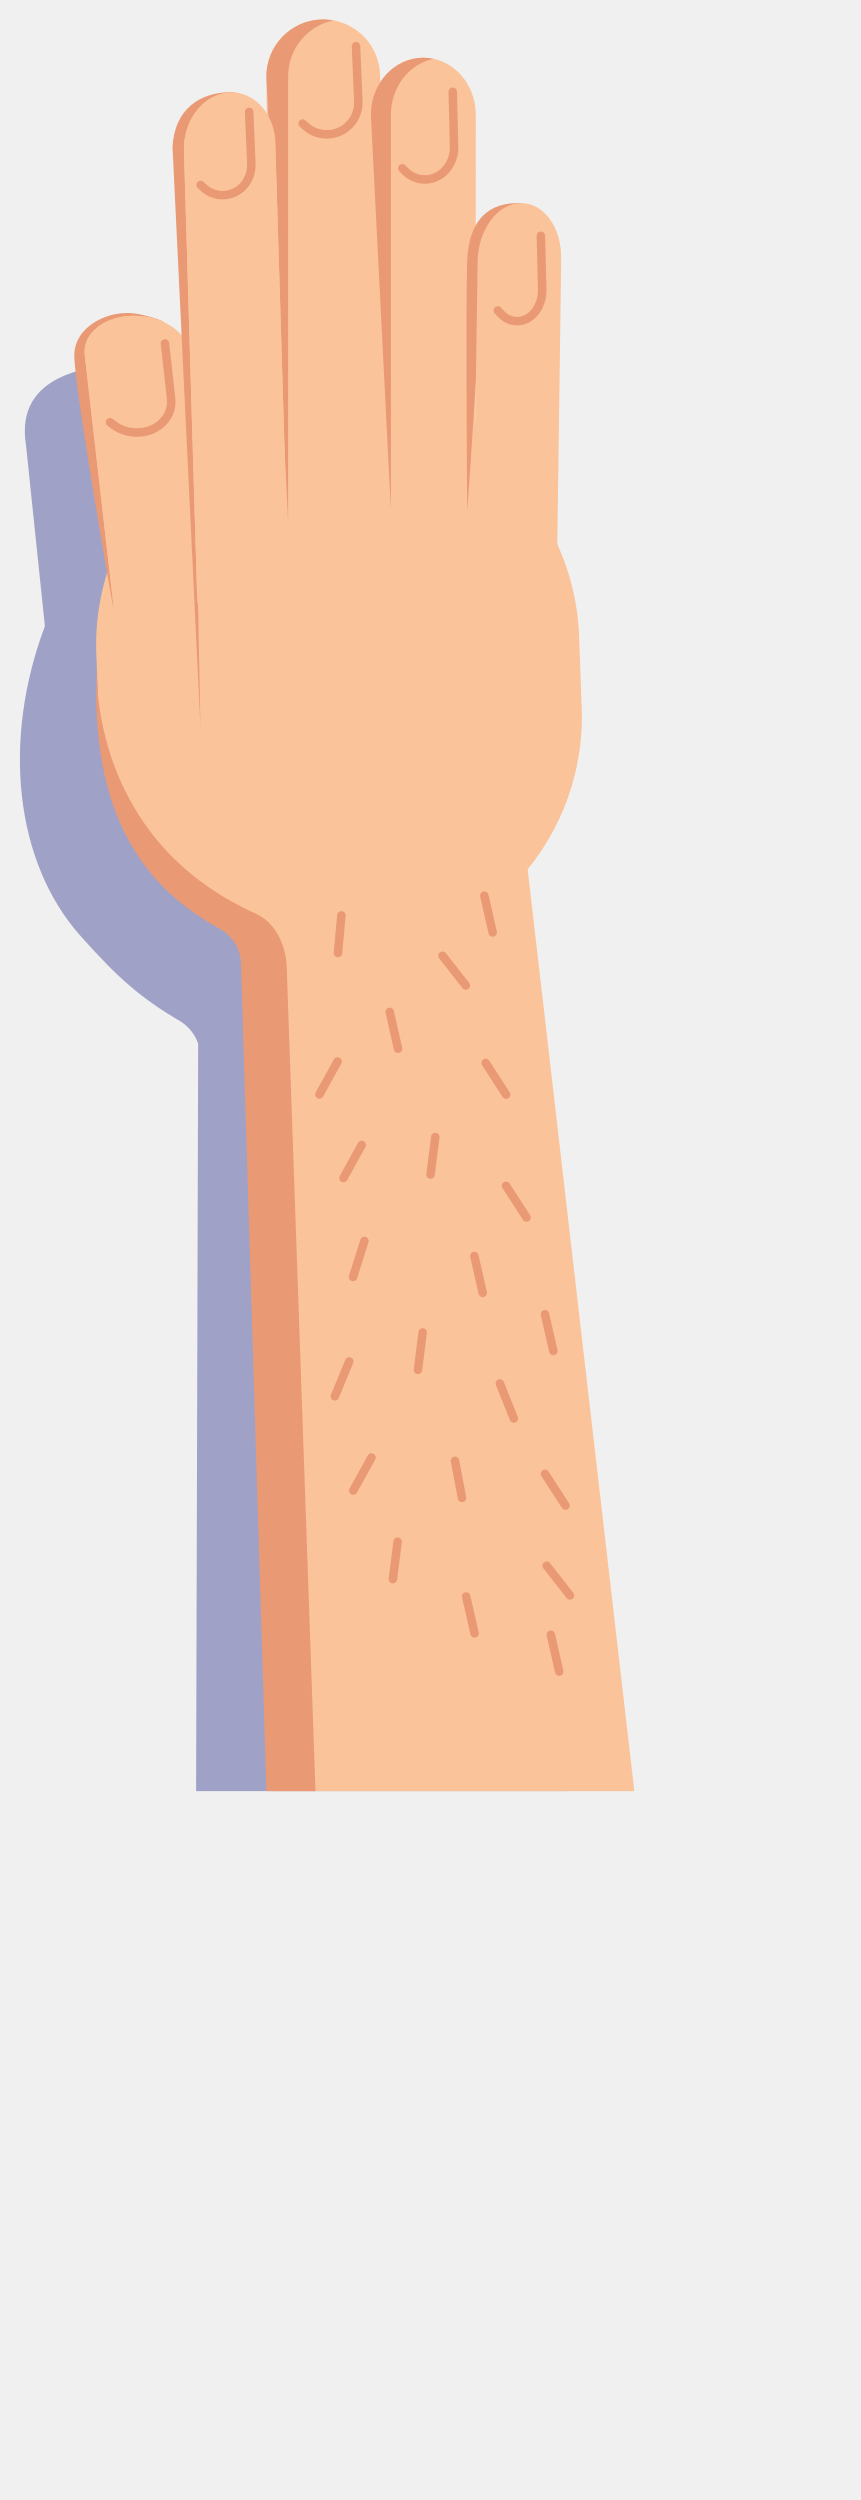
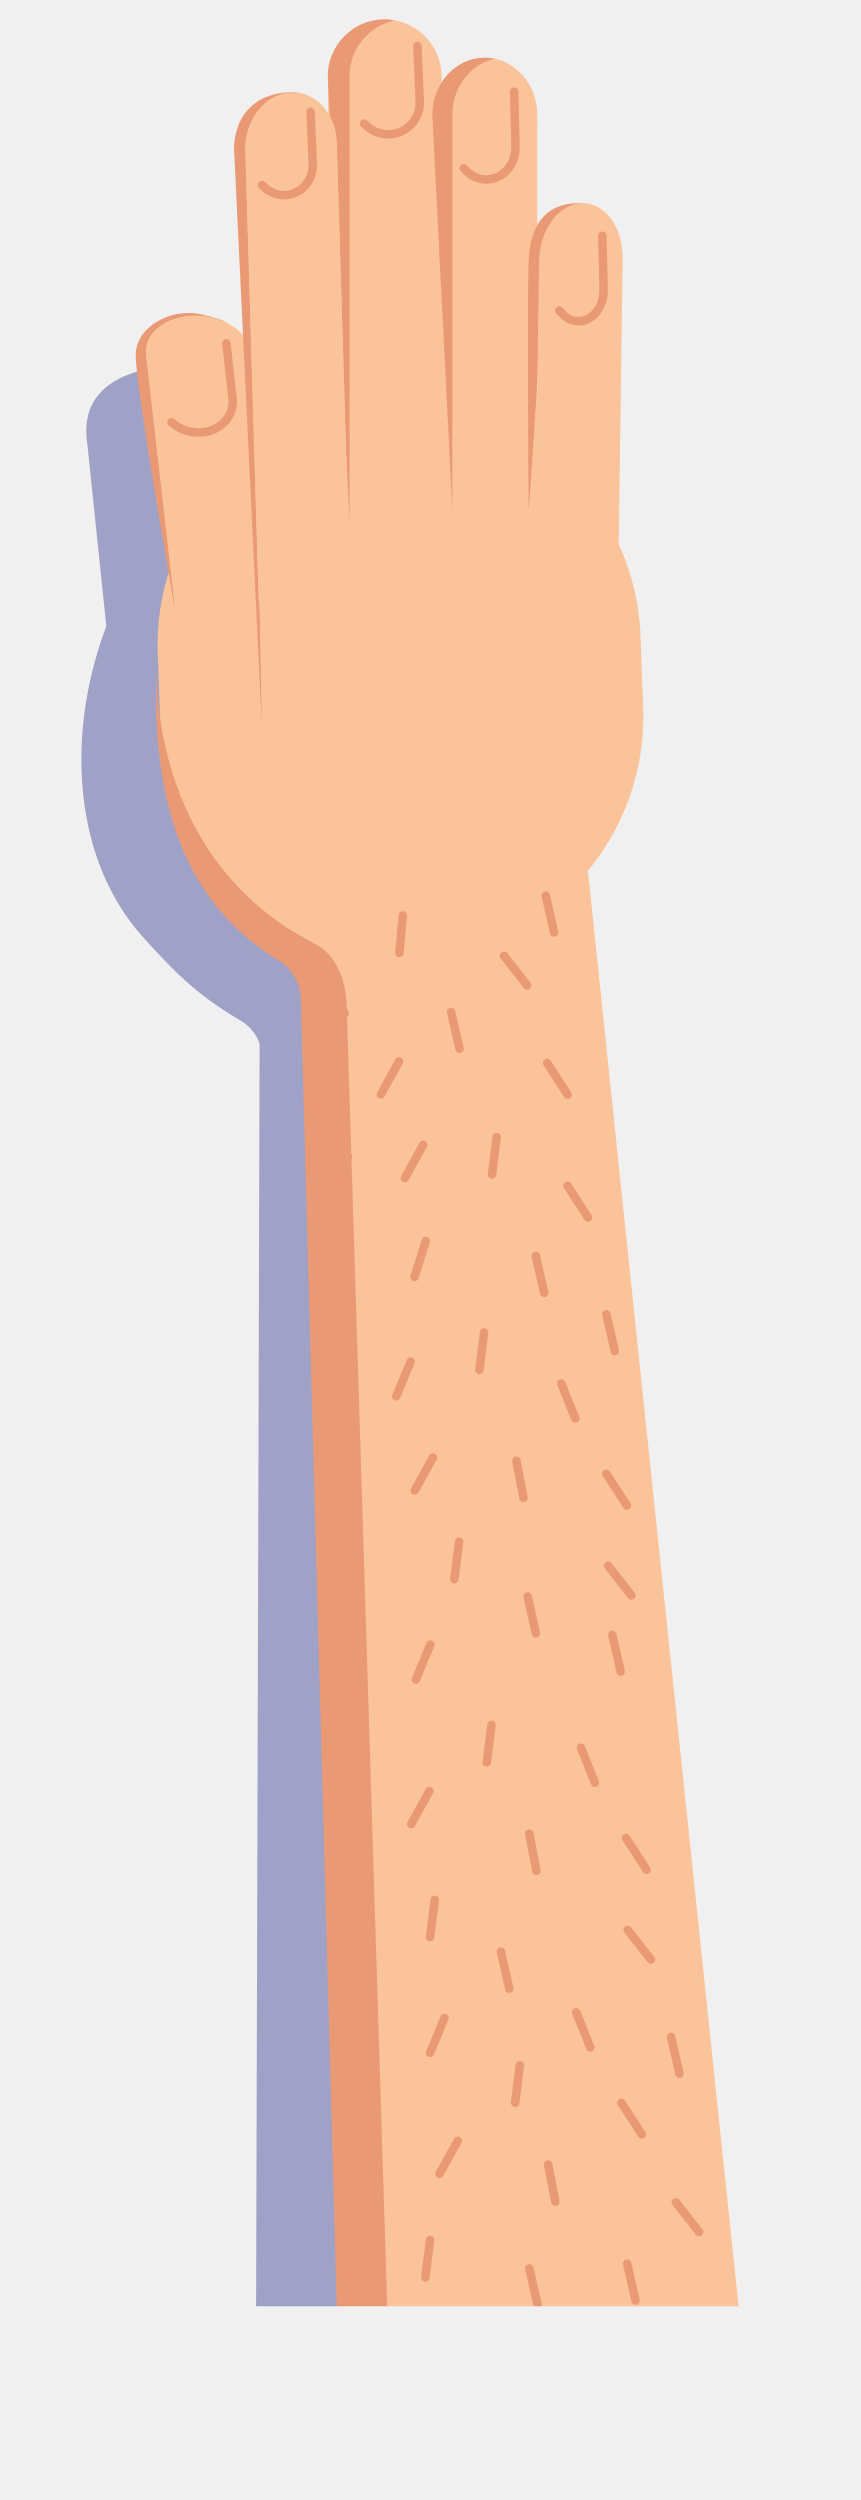
<svg xmlns="http://www.w3.org/2000/svg" width="182" height="529" viewBox="0 0 182 529" fill="none">
-   <g clip-path="url(#clip0_1_2)">
-     <path opacity="0.392" fill-rule="evenodd" clip-rule="evenodd" d="M119.018 146.401L116.543 101.42C116.169 94.635 110.516 89.394 103.784 89.448C103.584 89.449 103.383 89.455 103.182 89.466C99.448 89.672 96.181 91.471 94.005 94.167C92.818 88.289 87.594 83.968 81.479 84.02C81.28 84.021 81.08 84.027 80.879 84.038C76.128 84.3 72.134 87.142 70.18 91.126C68.099 86.51 63.348 83.403 57.981 83.67C52.188 83.96 47.502 88.087 46.256 93.463C43.952 91.09 40.735 89.622 37.207 89.61C37.205 89.61 37.201 89.61 37.201 89.61C36.975 89.609 34.5 84.5 27 77C20.005 77.347 3 78.667 5.5 94.167L9.5 132.5C0.391 156.697 3.157 182.427 17 198C25 207 29.861 211.252 38.248 216.159C39.989 217.279 41.279 218.933 41.931 220.839L41.127 512.597C42.054 530.287 73.847 543.004 91.558 542.076C91.859 542.06 92.161 542.039 92.464 542.015C92.638 542.001 92.816 541.984 92.992 541.968C93.09 541.958 93.187 541.95 93.286 541.94C103.775 540.894 119.672 535.23 124.842 527.708C123.161 528.603 121.391 529.358 119.547 529.954C126.324 523.909 130.879 516.146 130.448 507.916L106.1 205.964C106.085 205.673 106.066 205.383 106.043 205.094C114.601 195.318 94.005 186.5 119.347 168.433L119.326 152.741C119.289 151.133 119.178 149.544 119.003 147.975C119.038 147.468 119.047 146.955 119.019 146.434L119.018 146.401Z" fill="#232586" />
-     <path fill-rule="evenodd" clip-rule="evenodd" d="M74.98 202.761C103.164 201.134 124.683 176.874 123.042 148.568L122.496 133.617C120.852 105.311 96.678 83.687 68.491 85.315C40.307 86.942 18.789 111.202 20.43 139.508L20.977 154.456C22.618 182.765 46.797 204.389 74.98 202.761Z" fill="#FBC399" />
-     <path fill-rule="evenodd" clip-rule="evenodd" d="M51.075 190.07L60.455 479.052C61.927 495.876 92.484 506.949 109.239 505.483C125.993 504.017 146.422 488.484 144.95 471.659L111.748 184.762C110.276 167.936 95.501 155.485 78.746 156.951C61.992 158.416 49.603 173.244 51.075 190.07Z" fill="#FBC399" />
-     <path fill-rule="evenodd" clip-rule="evenodd" d="M54.095 193.313C58.346 195.229 60.53 200.065 60.673 204.741L69.9 468.984C71.372 485.808 109.97 496.175 126.724 494.709C131.316 494.307 135.56 492.875 139.3 490.701C134.391 498.452 118.059 504.624 108.239 505.483C91.484 506.949 60.927 495.876 59.455 479.052L50.985 203.812C50.891 200.761 49.178 198.008 46.512 196.541C31.568 188.32 18.701 173.773 20.5 140C20.5 140 17.683 176.902 54.095 193.313Z" fill="#EA9975" />
-     <path fill-rule="evenodd" clip-rule="evenodd" d="M21.062 74.796C21.062 74.796 26.051 131.194 25.389 126.532C25.389 126.532 23.914 128.342 23.913 128.336C23.913 128.336 15.454 80.733 15.727 74.866C16 69 22.5 67 22.5 67C22.5 67 25.661 65.677 29.5 66.5C36.5 68 35 69 35 69C35 69 20.496 70.686 21.062 74.796Z" fill="#EA9975" />
-     <path fill-rule="evenodd" clip-rule="evenodd" d="M57.373 115.699C57.448 122.355 62.873 127.701 69.507 127.65C76.149 127.596 81.488 122.144 81.43 115.475L81.054 72.2C81.054 72.191 80.426 16.071 80.426 16.062C80.352 9.405 74.926 4.058 68.294 4.11C61.65 4.164 56.313 9.615 56.37 16.284L57.373 115.667C57.373 115.677 57.373 115.688 57.373 115.699Z" fill="#FBC399" />
-     <path fill-rule="evenodd" clip-rule="evenodd" d="M60.971 16.236C60.971 16.236 60.971 114 60.971 110.5L56.37 16.284C56.313 9.615 61.65 4.164 68.294 4.11C69.068 4.104 69.824 4.178 70.559 4.313C65.046 5.451 60.921 10.369 60.971 16.236Z" fill="#EA9975" />
-     <path fill-rule="evenodd" clip-rule="evenodd" d="M78.321 123.683C78.318 130.338 83.268 135.739 89.391 135.755C95.522 135.767 100.509 130.371 100.528 123.701L100.65 80.426C100.65 80.417 100.678 24.296 100.678 24.287C100.681 17.629 95.731 12.228 89.609 12.213C83.477 12.2 78.491 17.597 78.472 24.266L78.321 123.651C78.321 123.66 78.321 123.671 78.321 123.683Z" fill="#FBC399" />
-     <path fill-rule="evenodd" clip-rule="evenodd" d="M82.719 24.264C82.719 24.264 82.716 114.656 82.719 108L78.472 24.266C78.491 17.597 83.477 12.2 89.609 12.213C90.323 12.214 91.021 12.296 91.698 12.439C86.596 13.521 82.736 18.397 82.719 24.264Z" fill="#EA9975" />
-     <path fill-rule="evenodd" clip-rule="evenodd" d="M102.315 55.401C102.315 55.401 98.615 114.149 98.854 107.5C98.854 107.5 98.521 64 98.854 55.217C99.188 46.435 103.5 42.604 110.5 43C109.954 42.828 111.082 43.033 110.5 43C106.305 43.858 102.538 49.54 102.315 55.401Z" fill="#EA9975" />
-     <path d="M95.799 19.409L96.078 31.041C96.115 32.317 95.817 33.577 95.219 34.676C93.205 38.38 88.557 39.105 85.673 36.165L85.134 35.615" stroke="#EA9975" stroke-width="1.8" stroke-linecap="round" />
-     <path fill-rule="evenodd" clip-rule="evenodd" d="M99.637 154.271C99.547 160.898 103.417 166.143 108.292 165.994C113.174 165.842 117.216 160.334 117.319 153.692L117.987 110.598C117.987 110.589 118.749 54.706 118.75 54.697C118.84 48.067 114.97 42.822 110.095 42.972C105.213 43.124 101.172 48.632 101.068 55.273L99.637 154.239C99.637 154.248 99.637 154.26 99.637 154.271Z" fill="#FBC399" />
-     <path d="M114.449 49.889L114.731 61.192C114.767 62.432 114.516 63.658 114.006 64.729C112.29 68.338 108.301 69.065 105.814 66.221L105.349 65.69" stroke="#EA9975" stroke-width="1.8" stroke-linecap="round" />
-     <path d="M75.33 9.769L75.819 21.396C75.878 22.671 75.576 23.936 74.946 25.044C72.823 28.779 67.8 29.576 64.629 26.681L64.036 26.139" stroke="#EA9975" stroke-width="1.8" stroke-linecap="round" />
-     <path d="M93.642 202.243L98.561 208.53" stroke="#EA9975" stroke-width="1.8" stroke-linecap="round" />
-     <path d="M72.236 193.7L71.512 201.659" stroke="#EA9975" stroke-width="1.8" stroke-linecap="round" />
-     <path d="M82.461 214.117L84.23 221.911" stroke="#EA9975" stroke-width="1.8" stroke-linecap="round" />
-     <path d="M102.481 189.516L104.251 197.309" stroke="#EA9975" stroke-width="1.8" stroke-linecap="round" />
-     <path d="M100.376 265.777L102.145 273.572" stroke="#EA9975" stroke-width="1.8" stroke-linecap="round" />
-     <path d="M98.643 337.813L100.412 345.607" stroke="#EA9975" stroke-width="1.8" stroke-linecap="round" />
-     <path d="M105.772 292.741L108.736 300.161" stroke="#EA9975" stroke-width="1.8" stroke-linecap="round" />
-     <path d="M115.315 278.086L117.085 285.88" stroke="#EA9975" stroke-width="1.8" stroke-linecap="round" />
-     <path d="M92.106 240.603L91.104 248.531" stroke="#EA9975" stroke-width="1.8" stroke-linecap="round" />
-     <path d="M89.44 281.938L88.438 289.867" stroke="#EA9975" stroke-width="1.8" stroke-linecap="round" />
-     <path d="M84.137 326.22L83.135 334.148" stroke="#EA9975" stroke-width="1.8" stroke-linecap="round" />
-     <path d="M96.27 309.102L97.765 316.953" stroke="#EA9975" stroke-width="1.8" stroke-linecap="round" />
-     <path d="M71.438 224.598L67.584 231.589" stroke="#EA9975" stroke-width="1.8" stroke-linecap="round" />
-     <path d="M59.934 214.328L56.08 221.318" stroke="#EA9975" stroke-width="1.8" stroke-linecap="round" />
-     <path d="M77.108 262.59L74.704 270.207" stroke="#EA9975" stroke-width="1.8" stroke-linecap="round" />
-     <path d="M73.905 288.088L70.849 295.465" stroke="#EA9975" stroke-width="1.8" stroke-linecap="round" />
-     <path d="M76.534 242.275L72.68 249.265" stroke="#EA9975" stroke-width="1.8" stroke-linecap="round" />
-     <path d="M78.603 308.413L74.749 315.403" stroke="#EA9975" stroke-width="1.8" stroke-linecap="round" />
-     <path d="M62.533 314.633L58.679 321.624" stroke="#EA9975" stroke-width="1.8" stroke-linecap="round" />
-     <path d="M60.654 244.8L54.383 249.719" stroke="#EA9975" stroke-width="1.8" stroke-linecap="round" />
-     <path d="M102.765 224.926L107.106 231.629" stroke="#EA9975" stroke-width="1.8" stroke-linecap="round" />
-     <path d="M107.075 250.92L111.416 257.622" stroke="#EA9975" stroke-width="1.8" stroke-linecap="round" />
-     <path d="M115.319 311.876L119.66 318.579" stroke="#EA9975" stroke-width="1.8" stroke-linecap="round" />
-     <path d="M115.678 331.301L120.597 337.588" stroke="#EA9975" stroke-width="1.8" stroke-linecap="round" />
-     <path d="M116.561 345.921L118.33 353.715" stroke="#EA9975" stroke-width="1.8" stroke-linecap="round" />
-     <path fill-rule="evenodd" clip-rule="evenodd" d="M25.564 141.777C26.082 146.241 31.449 149.773 37.567 149.672C43.693 149.57 48.251 145.86 47.747 141.387L44.478 112.363C44.478 112.357 40.109 74.72 40.108 74.714C39.59 70.249 34.222 66.716 28.106 66.818C21.979 66.92 17.422 70.63 17.925 75.103L25.561 141.756C25.562 141.762 25.563 141.77 25.564 141.777Z" fill="#FBC399" />
-     <path fill-rule="evenodd" clip-rule="evenodd" d="M25.564 141.777C26.082 146.241 31.449 149.773 37.567 149.672C43.693 149.57 48.251 145.86 47.747 141.387L44.478 112.363C44.478 112.357 40.109 74.72 40.108 74.714C39.59 70.249 34.222 66.716 28.106 66.818C21.979 66.92 17.422 70.63 17.925 75.103L25.561 141.756C25.562 141.762 25.563 141.77 25.564 141.777Z" fill="#FBC399" />
-     <path fill-rule="evenodd" clip-rule="evenodd" d="M40.077 32.094C40.077 32.094 42.515 161.19 42.449 154.528L36.5 31C37 23 42.382 19.464 49 19.5C49.771 19.505 52.5 20 49.642 20.292C44.149 21.355 40.034 26.222 40.077 32.094Z" fill="#EA9975" />
-     <path fill-rule="evenodd" clip-rule="evenodd" d="M41.705 126.065C41.897 132.37 46.361 137.115 51.688 136.669C57.023 136.22 61.203 130.732 61.024 124.412L59.864 83.403C59.863 83.395 58.245 30.223 58.245 30.214C58.053 23.907 53.588 19.162 48.262 19.608C42.926 20.057 38.747 25.545 38.925 31.865L41.703 126.034C41.704 126.043 41.704 126.054 41.705 126.065Z" fill="#FBC399" />
-     <path fill-rule="evenodd" clip-rule="evenodd" d="M41.705 126.065C41.897 132.37 46.361 137.115 51.688 136.669C57.023 136.22 61.203 130.732 61.024 124.412L59.864 83.403C59.863 83.395 58.245 30.223 58.245 30.214C58.053 23.907 53.588 19.162 48.262 19.608C42.926 20.057 38.747 25.545 38.925 31.865L41.703 126.034C41.704 126.043 41.704 126.054 41.705 126.065Z" fill="#FBC399" />
-     <path d="M34.902 72.666L36.2 84.314C36.35 85.59 36.092 86.866 35.456 87.992C33.315 91.788 27.729 92.706 23.983 89.879L23.282 89.35" stroke="#EA9975" stroke-width="1.8" stroke-linecap="round" />
-     <path d="M52.722 23.672L53.182 34.649C53.239 35.852 52.965 37.047 52.393 38.093C50.464 41.623 45.89 42.383 42.997 39.654L42.457 39.144" stroke="#EA9975" stroke-width="1.8" stroke-linecap="round" />
+   <mask id="mask0_1_66" style="mask-type:luminance" maskUnits="userSpaceOnUse" x="13" y="0" width="155" height="488">
+     <path d="M168 0H13V488H168V0Z" fill="white" />
+   </mask>
+   <g mask="url(#mask0_1_66)">
+     <path opacity="0.392" fill-rule="evenodd" clip-rule="evenodd" d="M132.018 146.401L129.543 101.42C129.169 94.635 123.516 89.394 116.784 89.448C116.584 89.449 116.383 89.455 116.182 89.466C112.448 89.672 109.182 91.471 107.005 94.167C105.818 88.289 100.594 83.968 94.479 84.02C94.28 84.021 94.08 84.027 93.879 84.038C89.128 84.3 85.134 87.142 83.18 91.126C81.099 86.51 76.348 83.403 70.981 83.67C65.188 83.96 60.502 88.087 59.256 93.463C56.952 91.09 53.735 89.622 50.207 89.61C50.205 89.61 50.201 89.61 50.201 89.61C49.975 89.609 47.5 84.5 40 77C33.005 77.347 16 78.667 18.5 94.167L22.5 132.5C13.391 156.697 16.157 182.427 30 198C38 207 42.861 211.252 51.248 216.159C52.989 217.279 54.279 218.933 54.931 220.839L54.127 512.597C55.054 530.287 86.847 543.004 104.558 542.076C104.859 542.06 105.161 542.039 105.464 542.015C105.638 542.001 105.816 541.984 105.992 541.968C106.09 541.958 106.187 541.95 106.286 541.94C116.775 540.894 132.672 535.23 137.842 527.708C136.161 528.603 134.391 529.358 132.547 529.954C139.324 523.909 143.879 516.146 143.448 507.916L119.1 205.964C119.085 205.673 119.066 205.383 119.043 205.094C127.601 195.318 107.005 186.5 132.347 168.433L132.326 152.741C132.289 151.133 132.178 149.544 132.003 147.975C132.038 147.468 132.047 146.955 132.019 146.434L132.018 146.401Z" fill="#232586" />
+     <path fill-rule="evenodd" clip-rule="evenodd" d="M87.98 202.761C116.164 201.134 137.683 176.874 136.042 148.568L135.496 133.617C133.852 105.311 109.678 83.687 81.491 85.315C53.307 86.942 31.789 111.202 33.43 139.508L33.977 154.456C35.618 182.765 59.797 204.389 87.98 202.761Z" fill="#FBC399" />
+     <path fill-rule="evenodd" clip-rule="evenodd" d="M64.119 193.593L73.491 511.757C74.962 530.28 105.497 542.471 122.24 540.857C138.982 539.243 159.396 522.141 157.925 503.617L124.747 187.749C123.276 169.223 108.512 155.515 91.769 157.129C75.027 158.742 62.648 175.067 64.119 193.593Z" fill="#FBC399" />
+     <path fill-rule="evenodd" clip-rule="evenodd" d="M64.119 193.974L73.491 515.452C74.962 534.168 105.497 546.486 122.24 544.855C138.982 543.225 159.396 525.945 157.925 507.228L124.747 188.069C123.276 169.351 108.512 155.5 91.769 157.13C75.027 158.76 62.648 175.256 64.119 193.974Z" fill="#FBC399" />
+     <path fill-rule="evenodd" clip-rule="evenodd" d="M66.773 199.785C71.025 201.934 73.209 207.357 73.353 212.601L82.582 508.924C84.055 527.791 122.662 539.416 139.421 537.772C144.014 537.321 148.259 535.716 152 533.278C147.09 541.97 130.753 548.891 120.931 549.854C104.171 551.498 73.606 539.081 72.134 520.214L63.661 211.559C63.568 208.138 61.854 205.05 59.187 203.405C44.239 194.186 31.369 177.873 33.169 140C33.169 140 30.351 181.382 66.773 199.785Z" fill="#EA9975" />
+     <path fill-rule="evenodd" clip-rule="evenodd" d="M34.062 74.796C34.062 74.796 39.051 131.194 38.389 126.532C38.389 126.532 36.914 128.342 36.913 128.336C36.913 128.336 28.454 80.733 28.727 74.866C29 69 35.5 67 35.5 67C35.5 67 38.661 65.677 42.5 66.5C49.5 68 48 69 48 69C48 69 33.496 70.686 34.062 74.796Z" fill="#EA9975" />
+     <path fill-rule="evenodd" clip-rule="evenodd" d="M70.373 115.699C70.448 122.355 75.873 127.701 82.507 127.65C89.149 127.596 94.488 122.144 94.43 115.475L94.054 72.2C94.054 72.191 93.426 16.071 93.426 16.062C93.352 9.405 87.926 4.058 81.294 4.11C74.65 4.164 69.313 9.615 69.37 16.284L70.373 115.667C70.373 115.677 70.373 115.688 70.373 115.699Z" fill="#FBC399" />
+     <path fill-rule="evenodd" clip-rule="evenodd" d="M73.972 16.236C73.972 16.236 73.972 114 73.972 110.5L69.37 16.284C69.313 9.615 74.65 4.164 81.294 4.11C82.068 4.104 82.824 4.178 83.559 4.313C78.046 5.451 73.921 10.369 73.972 16.236Z" fill="#EA9975" />
+     <path fill-rule="evenodd" clip-rule="evenodd" d="M91.321 123.683C91.318 130.338 96.268 135.739 102.391 135.755C108.522 135.767 113.509 130.371 113.528 123.701L113.65 80.426C113.65 80.417 113.678 24.296 113.678 24.287C113.681 17.629 108.732 12.228 102.609 12.213C96.477 12.2 91.491 17.597 91.472 24.266L91.321 123.651C91.321 123.66 91.321 123.671 91.321 123.683Z" fill="#FBC399" />
+     <path fill-rule="evenodd" clip-rule="evenodd" d="M95.719 24.264C95.719 24.264 95.716 114.656 95.719 108L91.472 24.266C91.491 17.597 96.477 12.2 102.609 12.213C103.323 12.214 104.021 12.296 104.698 12.439C99.596 13.521 95.736 18.397 95.719 24.264Z" fill="#EA9975" />
+     <path fill-rule="evenodd" clip-rule="evenodd" d="M115.315 55.401C115.315 55.401 111.615 114.149 111.854 107.5C111.854 107.5 111.521 64 111.854 55.217C112.188 46.435 116.5 42.604 123.5 43C124.082 43.033 122.954 42.828 123.5 43C119.305 43.858 115.538 49.54 115.315 55.401Z" fill="#EA9975" />
+     <path d="M108.799 19.409L109.078 31.041C109.115 32.317 108.817 33.577 108.219 34.676C106.205 38.38 101.557 39.105 98.673 36.165L98.134 35.615" stroke="#EA9975" stroke-width="1.8" stroke-linecap="round" />
+     <path fill-rule="evenodd" clip-rule="evenodd" d="M112.637 154.271C112.547 160.898 116.417 166.143 121.292 165.994C126.174 165.842 130.216 160.334 130.319 153.692L130.987 110.598C130.987 110.589 131.749 54.706 131.75 54.697C131.84 48.067 127.97 42.822 123.095 42.972C118.213 43.124 114.172 48.632 114.068 55.273L112.637 154.239C112.637 154.248 112.637 154.26 112.637 154.271Z" fill="#FBC399" />
+     <path d="M127.449 49.889L127.731 61.192C127.767 62.432 127.516 63.658 127.006 64.729C125.29 68.338 121.301 69.065 118.814 66.221L118.349 65.69" stroke="#EA9975" stroke-width="1.8" stroke-linecap="round" />
+     <path d="M88.33 9.769L88.819 21.396C88.878 22.671 88.576 23.936 87.946 25.044C85.823 28.779 80.8 29.576 77.629 26.681L77.036 26.139" stroke="#EA9975" stroke-width="1.8" stroke-linecap="round" />
+     <path d="M106.642 202.243L111.561 208.53" stroke="#EA9975" stroke-width="1.8" stroke-linecap="round" />
+     <path d="M85.236 193.7L84.512 201.659" stroke="#EA9975" stroke-width="1.8" stroke-linecap="round" />
+     <path d="M95.461 214.117L97.23 221.911" stroke="#EA9975" stroke-width="1.8" stroke-linecap="round" />
+     <path d="M115.481 189.516L117.251 197.309" stroke="#EA9975" stroke-width="1.8" stroke-linecap="round" />
+     <path d="M113.376 265.777L115.145 273.572" stroke="#EA9975" stroke-width="1.8" stroke-linecap="round" />
+     <path d="M111.643 337.813L113.412 345.607" stroke="#EA9975" stroke-width="1.8" stroke-linecap="round" />
+     <path d="M118.772 292.741L121.736 300.161" stroke="#EA9975" stroke-width="1.8" stroke-linecap="round" />
+     <path d="M128.315 278.086L130.085 285.88" stroke="#EA9975" stroke-width="1.8" stroke-linecap="round" />
+     <path d="M105.106 240.603L104.104 248.531" stroke="#EA9975" stroke-width="1.8" stroke-linecap="round" />
+     <path d="M102.44 281.938L101.438 289.867" stroke="#EA9975" stroke-width="1.8" stroke-linecap="round" />
+     <path d="M97.137 326.22L96.135 334.148" stroke="#EA9975" stroke-width="1.8" stroke-linecap="round" />
+     <path d="M109.271 309.102L110.765 316.953" stroke="#EA9975" stroke-width="1.8" stroke-linecap="round" />
+     <path d="M84.438 224.598L80.584 231.589" stroke="#EA9975" stroke-width="1.8" stroke-linecap="round" />
+     <path d="M72.934 214.328L69.08 221.318" stroke="#EA9975" stroke-width="1.8" stroke-linecap="round" />
+     <path d="M90.108 262.59L87.704 270.207" stroke="#EA9975" stroke-width="1.8" stroke-linecap="round" />
+     <path d="M86.905 288.088L83.849 295.465" stroke="#EA9975" stroke-width="1.8" stroke-linecap="round" />
+     <path d="M89.534 242.275L85.68 249.265" stroke="#EA9975" stroke-width="1.8" stroke-linecap="round" />
+     <path d="M91.603 308.413L87.749 315.403" stroke="#EA9975" stroke-width="1.8" stroke-linecap="round" />
+     <path d="M75.533 314.633L71.679 321.624" stroke="#EA9975" stroke-width="1.8" stroke-linecap="round" />
+     <path d="M73.653 244.8L67.383 249.719" stroke="#EA9975" stroke-width="1.8" stroke-linecap="round" />
+     <path d="M115.765 224.926L120.106 231.629" stroke="#EA9975" stroke-width="1.8" stroke-linecap="round" />
+     <path d="M120.075 250.92L124.416 257.622" stroke="#EA9975" stroke-width="1.8" stroke-linecap="round" />
+     <path d="M128.319 311.876L132.66 318.579" stroke="#EA9975" stroke-width="1.8" stroke-linecap="round" />
+     <path d="M128.678 331.301L133.597 337.588" stroke="#EA9975" stroke-width="1.8" stroke-linecap="round" />
+     <path d="M129.561 345.921L131.33 353.715" stroke="#EA9975" stroke-width="1.8" stroke-linecap="round" />
+     <path d="M106 413L107.769 420.794" stroke="#EA9975" stroke-width="1.8" stroke-linecap="round" />
+     <path d="M122.923 369.803L125.887 377.223" stroke="#EA9975" stroke-width="1.8" stroke-linecap="round" />
+     <path d="M104.003 365L103 372.929" stroke="#EA9975" stroke-width="1.8" stroke-linecap="round" />
+     <path d="M92.003 402L91 409.928" stroke="#EA9975" stroke-width="1.8" stroke-linecap="round" />
+     <path d="M112 388L113.495 395.851" stroke="#EA9975" stroke-width="1.8" stroke-linecap="round" />
+     <path d="M91.056 348L88 355.377" stroke="#EA9975" stroke-width="1.8" stroke-linecap="round" />
+     <path d="M90.854 379L87 385.99" stroke="#EA9975" stroke-width="1.8" stroke-linecap="round" />
+     <path d="M132.47 388.938L136.811 395.641" stroke="#EA9975" stroke-width="1.8" stroke-linecap="round" />
+     <path d="M132.829 408.363L137.748 414.65" stroke="#EA9975" stroke-width="1.8" stroke-linecap="round" />
+     <path d="M142 431L143.769 438.794" stroke="#EA9975" stroke-width="1.8" stroke-linecap="round" />
+     <path d="M112 480L113.769 487.794" stroke="#EA9975" stroke-width="1.8" stroke-linecap="round" />
+     <path d="M121.923 425.803L124.887 433.223" stroke="#EA9975" stroke-width="1.8" stroke-linecap="round" />
+     <path d="M110.003 437L109 444.929" stroke="#EA9975" stroke-width="1.8" stroke-linecap="round" />
+     <path d="M91.003 474L90 481.928" stroke="#EA9975" stroke-width="1.8" stroke-linecap="round" />
+     <path d="M116 458L117.495 465.851" stroke="#EA9975" stroke-width="1.8" stroke-linecap="round" />
+     <path d="M94.056 427L91 434.377" stroke="#EA9975" stroke-width="1.8" stroke-linecap="round" />
+     <path d="M96.854 453L93 459.99" stroke="#EA9975" stroke-width="1.8" stroke-linecap="round" />
+     <path d="M131.47 444.938L135.811 451.641" stroke="#EA9975" stroke-width="1.8" stroke-linecap="round" />
+     <path d="M143 466L147.919 472.287" stroke="#EA9975" stroke-width="1.8" stroke-linecap="round" />
+     <path d="M132.712 478.983L134.481 486.777" stroke="#EA9975" stroke-width="1.8" stroke-linecap="round" />
+     <path fill-rule="evenodd" clip-rule="evenodd" d="M38.564 141.777C39.082 146.241 44.449 149.773 50.567 149.672C56.693 149.57 61.251 145.86 60.747 141.387L57.478 112.363C57.478 112.357 53.109 74.72 53.108 74.714C52.59 70.249 47.222 66.716 41.106 66.818C34.979 66.92 30.422 70.63 30.925 75.103L38.561 141.756C38.562 141.762 38.563 141.77 38.564 141.777Z" fill="#FBC399" />
+     <path fill-rule="evenodd" clip-rule="evenodd" d="M38.564 141.777C39.082 146.241 44.449 149.773 50.567 149.672C56.693 149.57 61.251 145.86 60.747 141.387L57.478 112.363C57.478 112.357 53.109 74.72 53.108 74.714C52.59 70.249 47.222 66.716 41.106 66.818C34.979 66.92 30.422 70.63 30.925 75.103L38.561 141.756C38.562 141.762 38.563 141.77 38.564 141.777Z" fill="#FBC399" />
+     <path fill-rule="evenodd" clip-rule="evenodd" d="M53.077 32.094C53.077 32.094 55.515 161.19 55.449 154.528L49.5 31C50 23 55.382 19.464 62 19.5C62.771 19.505 65.5 20 62.642 20.292C57.149 21.355 53.034 26.222 53.077 32.094Z" fill="#EA9975" />
+     <path fill-rule="evenodd" clip-rule="evenodd" d="M54.705 126.065C54.897 132.37 59.361 137.115 64.688 136.669C70.023 136.22 74.203 130.732 74.024 124.412L72.864 83.403C72.863 83.395 71.245 30.223 71.245 30.214C71.052 23.907 66.588 19.162 61.262 19.608C55.926 20.057 51.747 25.545 51.925 31.865L54.703 126.034C54.704 126.043 54.704 126.054 54.705 126.065Z" fill="#FBC399" />
+     <path fill-rule="evenodd" clip-rule="evenodd" d="M54.705 126.065C54.897 132.37 59.361 137.115 64.688 136.669C70.023 136.22 74.203 130.732 74.024 124.412L72.864 83.403C72.863 83.395 71.245 30.223 71.245 30.214C71.052 23.907 66.588 19.162 61.262 19.608C55.926 20.057 51.747 25.545 51.925 31.865L54.703 126.034C54.704 126.043 54.704 126.054 54.705 126.065Z" fill="#FBC399" />
+     <path d="M47.902 72.666L49.2 84.314C49.35 85.59 49.092 86.866 48.456 87.992C46.315 91.788 40.729 92.706 36.983 89.879L36.282 89.35" stroke="#EA9975" stroke-width="1.8" stroke-linecap="round" />
+     <path d="M65.722 23.672L66.182 34.649C66.239 35.852 65.965 37.047 65.393 38.093C63.464 41.623 58.89 42.383 55.997 39.654L55.457 39.144" stroke="#EA9975" stroke-width="1.8" stroke-linecap="round" />
  </g>
-   <defs>
-     <clipPath id="clip0_1_2">
-       <rect width="155" height="379" fill="white" />
-     </clipPath>
-   </defs>
</svg>
